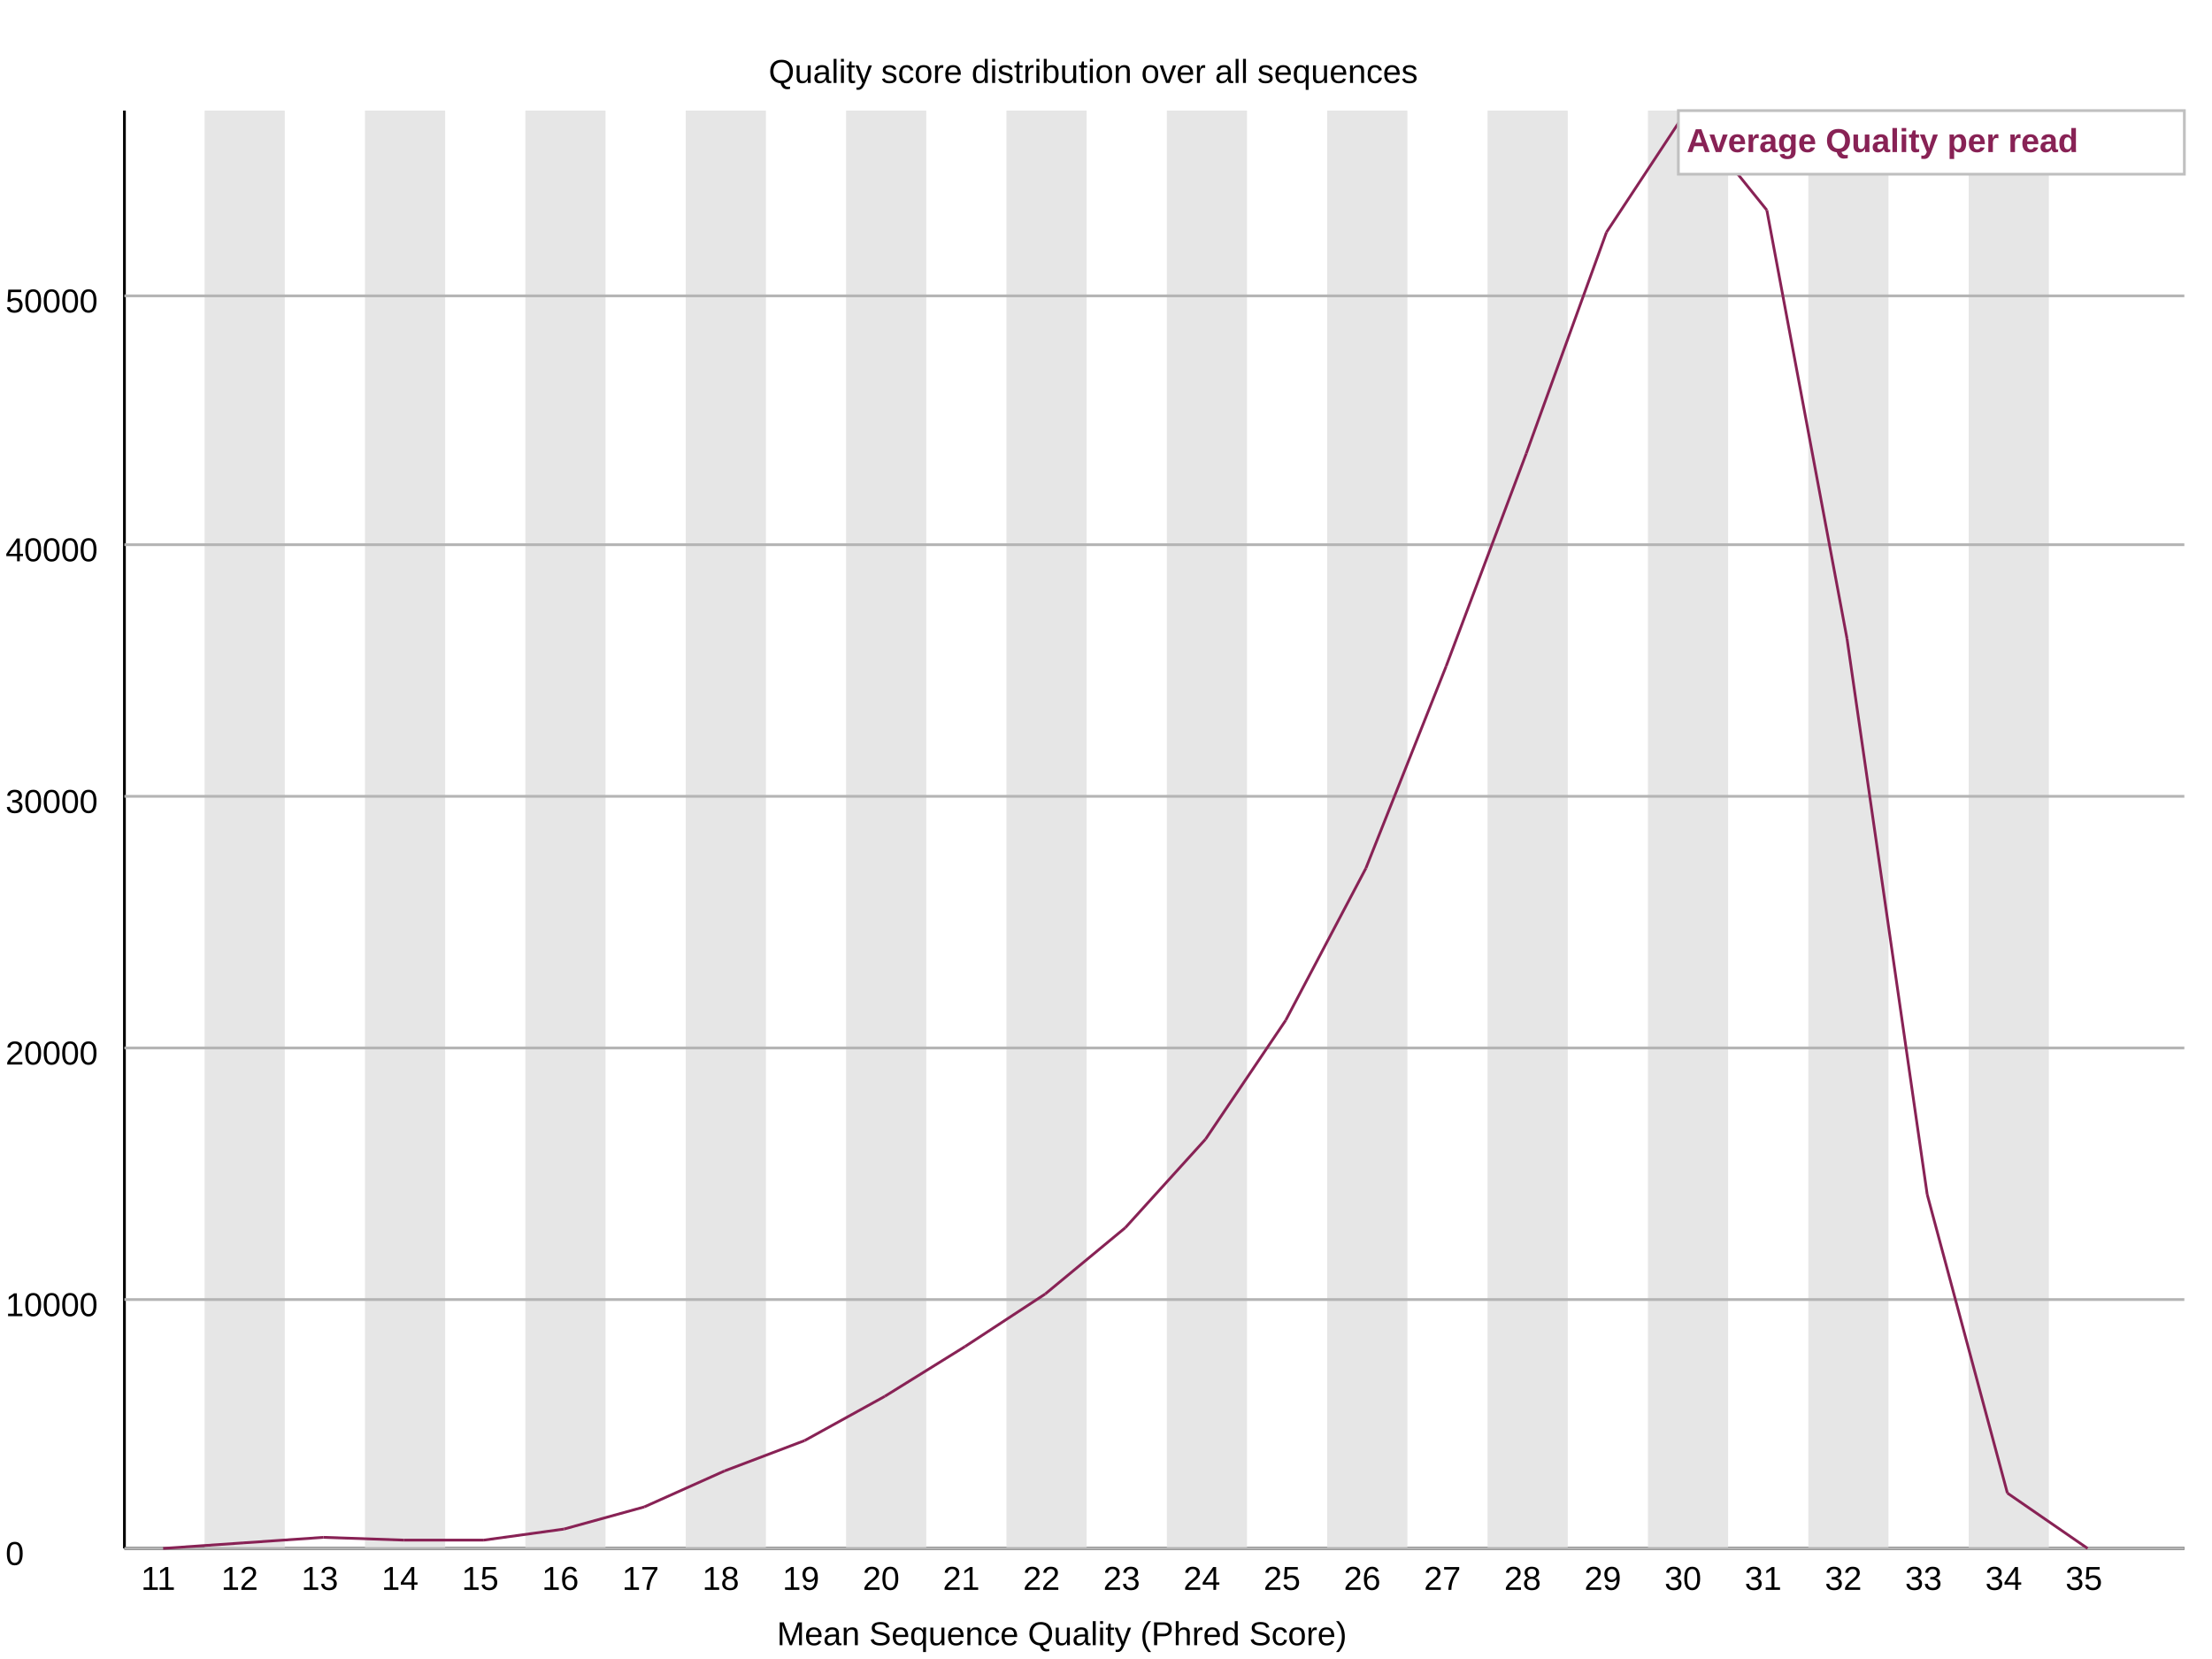
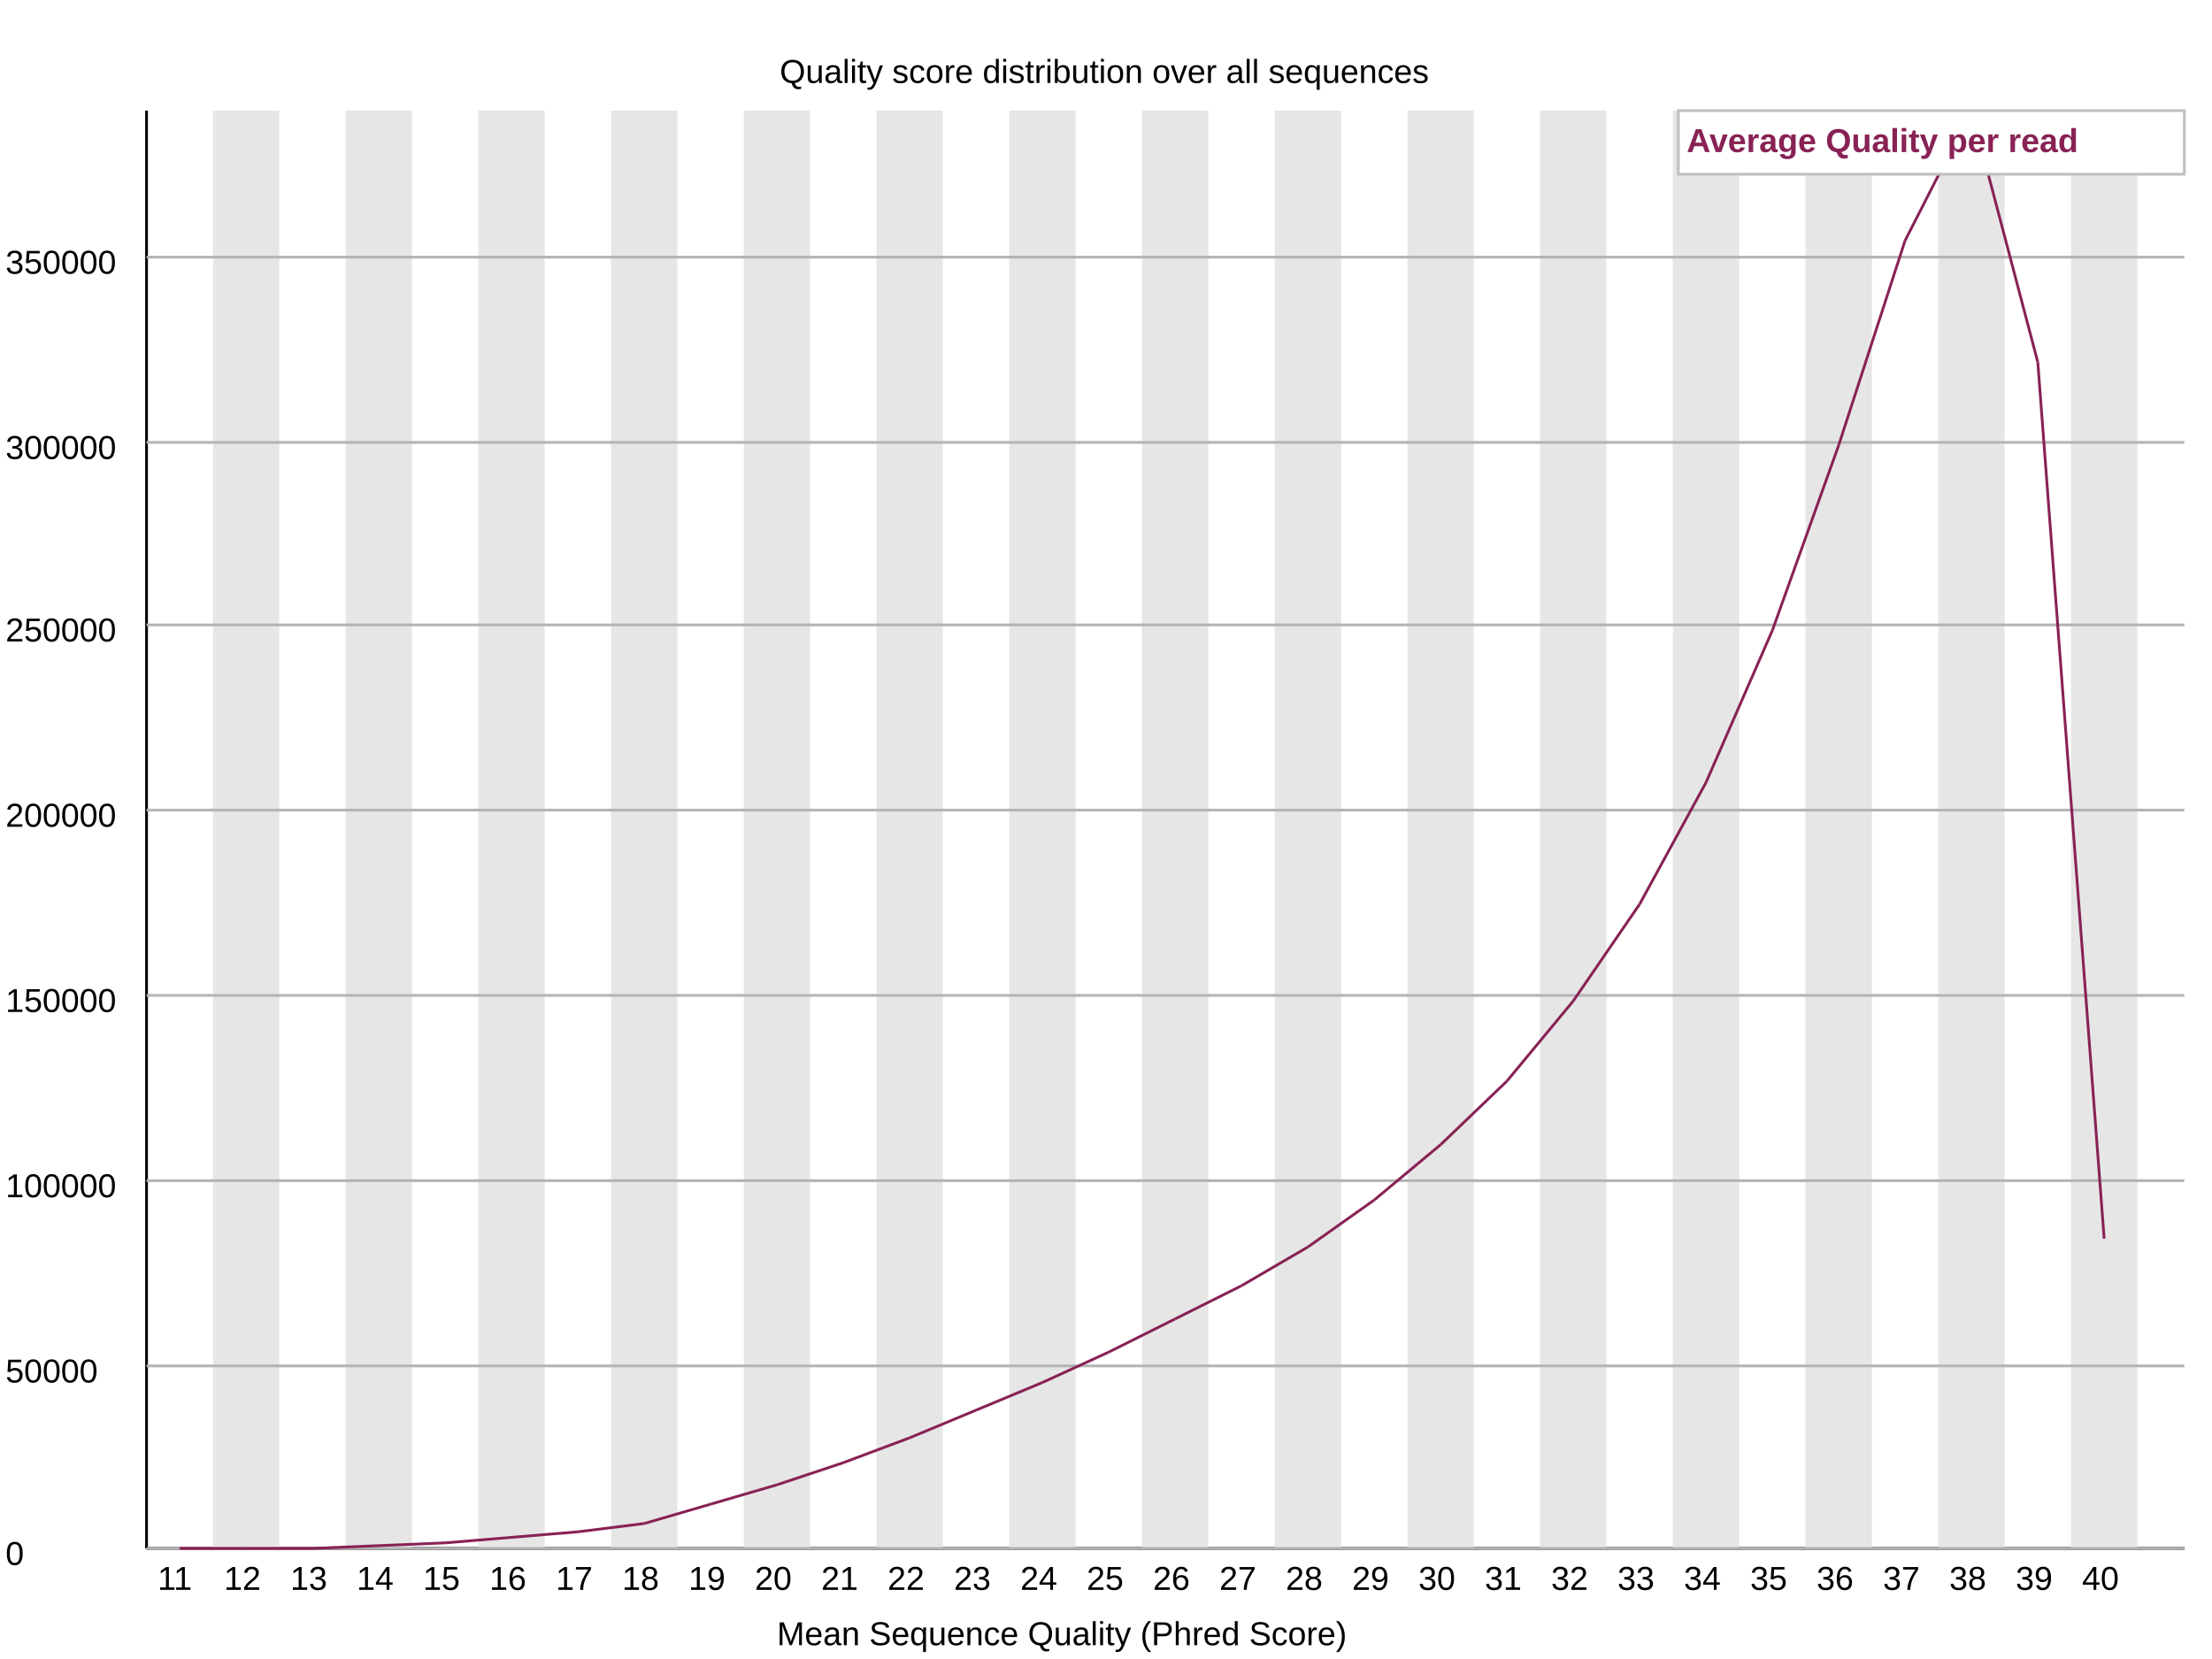
<svg xmlns="http://www.w3.org/2000/svg" width="800" height="600" version="1.1">
  <rect width="800" height="600" x="0" y="0" style="fill:rgb(238,238,238);stroke:none" />
  <rect width="800" height="600" x="0" y="0" style="fill:rgb(255,255,255);stroke:none" />
  <text x="2" y="566" fill="rgb(0,0,0)" font-family="Arial" font-size="12">0</text>
-   <text x="2" y="476" fill="rgb(0,0,0)" font-family="Arial" font-size="12">10000</text>
-   <text x="2" y="385" fill="rgb(0,0,0)" font-family="Arial" font-size="12">20000</text>
-   <text x="2" y="294" fill="rgb(0,0,0)" font-family="Arial" font-size="12">30000</text>
-   <text x="2" y="203" fill="rgb(0,0,0)" font-family="Arial" font-size="12">40000</text>
-   <text x="2" y="113" fill="rgb(0,0,0)" font-family="Arial" font-size="12">50000</text>
-   <text x="278" y="30" fill="rgb(0,0,0)" font-family="Arial" font-size="12">Quality score distribution over all sequences</text>
-   <line x1="45" y1="560" x2="790" y2="560" stroke="rgb(0,0,0)" stroke-width="1" />
-   <line x1="45" y1="560" x2="45" y2="40" stroke="rgb(0,0,0)" stroke-width="1" />
+   <text x="2" y="500" fill="rgb(0,0,0)" font-family="Arial" font-size="12">50000</text>
+   <text x="2" y="433" fill="rgb(0,0,0)" font-family="Arial" font-size="12">100000</text>
+   <text x="2" y="366" fill="rgb(0,0,0)" font-family="Arial" font-size="12">150000</text>
+   <text x="2" y="299" fill="rgb(0,0,0)" font-family="Arial" font-size="12">200000</text>
+   <text x="2" y="232" fill="rgb(0,0,0)" font-family="Arial" font-size="12">250000</text>
+   <text x="2" y="166" fill="rgb(0,0,0)" font-family="Arial" font-size="12">300000</text>
+   <text x="2" y="99" fill="rgb(0,0,0)" font-family="Arial" font-size="12">350000</text>
+   <text x="282" y="30" fill="rgb(0,0,0)" font-family="Arial" font-size="12">Quality score distribution over all sequences</text>
+   <line x1="53" y1="560" x2="790" y2="560" stroke="rgb(0,0,0)" stroke-width="1" />
+   <line x1="53" y1="560" x2="53" y2="40" stroke="rgb(0,0,0)" stroke-width="1" />
  <text x="281" y="595" fill="rgb(0,0,0)" font-family="Arial" font-size="12">Mean Sequence Quality (Phred Score)</text>
-   <text x="51" y="575" fill="rgb(0,0,0)" font-family="Arial" font-size="12">11</text>
-   <rect width="29" height="520" x="74" y="40" style="fill:rgb(230,230,230);stroke:none" />
-   <text x="80" y="575" fill="rgb(0,0,0)" font-family="Arial" font-size="12">12</text>
-   <text x="109" y="575" fill="rgb(0,0,0)" font-family="Arial" font-size="12">13</text>
-   <rect width="29" height="520" x="132" y="40" style="fill:rgb(230,230,230);stroke:none" />
-   <text x="138" y="575" fill="rgb(0,0,0)" font-family="Arial" font-size="12">14</text>
-   <text x="167" y="575" fill="rgb(0,0,0)" font-family="Arial" font-size="12">15</text>
-   <rect width="29" height="520" x="190" y="40" style="fill:rgb(230,230,230);stroke:none" />
-   <text x="196" y="575" fill="rgb(0,0,0)" font-family="Arial" font-size="12">16</text>
-   <text x="225" y="575" fill="rgb(0,0,0)" font-family="Arial" font-size="12">17</text>
-   <rect width="29" height="520" x="248" y="40" style="fill:rgb(230,230,230);stroke:none" />
-   <text x="254" y="575" fill="rgb(0,0,0)" font-family="Arial" font-size="12">18</text>
-   <text x="283" y="575" fill="rgb(0,0,0)" font-family="Arial" font-size="12">19</text>
-   <rect width="29" height="520" x="306" y="40" style="fill:rgb(230,230,230);stroke:none" />
-   <text x="312" y="575" fill="rgb(0,0,0)" font-family="Arial" font-size="12">20</text>
-   <text x="341" y="575" fill="rgb(0,0,0)" font-family="Arial" font-size="12">21</text>
-   <rect width="29" height="520" x="364" y="40" style="fill:rgb(230,230,230);stroke:none" />
-   <text x="370" y="575" fill="rgb(0,0,0)" font-family="Arial" font-size="12">22</text>
-   <text x="399" y="575" fill="rgb(0,0,0)" font-family="Arial" font-size="12">23</text>
-   <rect width="29" height="520" x="422" y="40" style="fill:rgb(230,230,230);stroke:none" />
-   <text x="428" y="575" fill="rgb(0,0,0)" font-family="Arial" font-size="12">24</text>
-   <text x="457" y="575" fill="rgb(0,0,0)" font-family="Arial" font-size="12">25</text>
-   <rect width="29" height="520" x="480" y="40" style="fill:rgb(230,230,230);stroke:none" />
-   <text x="486" y="575" fill="rgb(0,0,0)" font-family="Arial" font-size="12">26</text>
-   <text x="515" y="575" fill="rgb(0,0,0)" font-family="Arial" font-size="12">27</text>
-   <rect width="29" height="520" x="538" y="40" style="fill:rgb(230,230,230);stroke:none" />
-   <text x="544" y="575" fill="rgb(0,0,0)" font-family="Arial" font-size="12">28</text>
-   <text x="573" y="575" fill="rgb(0,0,0)" font-family="Arial" font-size="12">29</text>
-   <rect width="29" height="520" x="596" y="40" style="fill:rgb(230,230,230);stroke:none" />
-   <text x="602" y="575" fill="rgb(0,0,0)" font-family="Arial" font-size="12">30</text>
-   <text x="631" y="575" fill="rgb(0,0,0)" font-family="Arial" font-size="12">31</text>
-   <rect width="29" height="520" x="654" y="40" style="fill:rgb(230,230,230);stroke:none" />
-   <text x="660" y="575" fill="rgb(0,0,0)" font-family="Arial" font-size="12">32</text>
-   <text x="689" y="575" fill="rgb(0,0,0)" font-family="Arial" font-size="12">33</text>
-   <rect width="29" height="520" x="712" y="40" style="fill:rgb(230,230,230);stroke:none" />
-   <text x="718" y="575" fill="rgb(0,0,0)" font-family="Arial" font-size="12">34</text>
-   <text x="747" y="575" fill="rgb(0,0,0)" font-family="Arial" font-size="12">35</text>
-   <line x1="45" y1="560" x2="790" y2="560" stroke="rgb(180,180,180)" stroke-width="1" />
-   <line x1="45" y1="470" x2="790" y2="470" stroke="rgb(180,180,180)" stroke-width="1" />
-   <line x1="45" y1="379" x2="790" y2="379" stroke="rgb(180,180,180)" stroke-width="1" />
-   <line x1="45" y1="288" x2="790" y2="288" stroke="rgb(180,180,180)" stroke-width="1" />
-   <line x1="45" y1="197" x2="790" y2="197" stroke="rgb(180,180,180)" stroke-width="1" />
-   <line x1="45" y1="107" x2="790" y2="107" stroke="rgb(180,180,180)" stroke-width="1" />
-   <line x1="59" y1="560" x2="88" y2="558" stroke="rgb(136,34,85)" stroke-width="1" />
-   <line x1="88" y1="558" x2="117" y2="556" stroke="rgb(136,34,85)" stroke-width="1" />
-   <line x1="117" y1="556" x2="146" y2="557" stroke="rgb(136,34,85)" stroke-width="1" />
-   <line x1="146" y1="557" x2="175" y2="557" stroke="rgb(136,34,85)" stroke-width="1" />
-   <line x1="175" y1="557" x2="204" y2="553" stroke="rgb(136,34,85)" stroke-width="1" />
-   <line x1="204" y1="553" x2="233" y2="545" stroke="rgb(136,34,85)" stroke-width="1" />
-   <line x1="233" y1="545" x2="262" y2="532" stroke="rgb(136,34,85)" stroke-width="1" />
-   <line x1="262" y1="532" x2="291" y2="521" stroke="rgb(136,34,85)" stroke-width="1" />
-   <line x1="291" y1="521" x2="320" y2="505" stroke="rgb(136,34,85)" stroke-width="1" />
-   <line x1="320" y1="505" x2="349" y2="487" stroke="rgb(136,34,85)" stroke-width="1" />
-   <line x1="349" y1="487" x2="378" y2="468" stroke="rgb(136,34,85)" stroke-width="1" />
-   <line x1="378" y1="468" x2="407" y2="444" stroke="rgb(136,34,85)" stroke-width="1" />
-   <line x1="407" y1="444" x2="436" y2="412" stroke="rgb(136,34,85)" stroke-width="1" />
-   <line x1="436" y1="412" x2="465" y2="369" stroke="rgb(136,34,85)" stroke-width="1" />
-   <line x1="465" y1="369" x2="494" y2="314" stroke="rgb(136,34,85)" stroke-width="1" />
-   <line x1="494" y1="314" x2="523" y2="241" stroke="rgb(136,34,85)" stroke-width="1" />
-   <line x1="523" y1="241" x2="552" y2="164" stroke="rgb(136,34,85)" stroke-width="1" />
-   <line x1="552" y1="164" x2="581" y2="84" stroke="rgb(136,34,85)" stroke-width="1" />
-   <line x1="581" y1="84" x2="610" y2="40" stroke="rgb(136,34,85)" stroke-width="1" />
-   <line x1="610" y1="40" x2="639" y2="76" stroke="rgb(136,34,85)" stroke-width="1" />
-   <line x1="639" y1="76" x2="668" y2="231" stroke="rgb(136,34,85)" stroke-width="1" />
-   <line x1="668" y1="231" x2="697" y2="432" stroke="rgb(136,34,85)" stroke-width="1" />
-   <line x1="697" y1="432" x2="726" y2="540" stroke="rgb(136,34,85)" stroke-width="1" />
-   <line x1="726" y1="540" x2="755" y2="560" stroke="rgb(136,34,85)" stroke-width="1" />
+   <text x="57" y="575" fill="rgb(0,0,0)" font-family="Arial" font-size="12">11</text>
+   <rect width="24" height="520" x="77" y="40" style="fill:rgb(230,230,230);stroke:none" />
+   <text x="81" y="575" fill="rgb(0,0,0)" font-family="Arial" font-size="12">12</text>
+   <text x="105" y="575" fill="rgb(0,0,0)" font-family="Arial" font-size="12">13</text>
+   <rect width="24" height="520" x="125" y="40" style="fill:rgb(230,230,230);stroke:none" />
+   <text x="129" y="575" fill="rgb(0,0,0)" font-family="Arial" font-size="12">14</text>
+   <text x="153" y="575" fill="rgb(0,0,0)" font-family="Arial" font-size="12">15</text>
+   <rect width="24" height="520" x="173" y="40" style="fill:rgb(230,230,230);stroke:none" />
+   <text x="177" y="575" fill="rgb(0,0,0)" font-family="Arial" font-size="12">16</text>
+   <text x="201" y="575" fill="rgb(0,0,0)" font-family="Arial" font-size="12">17</text>
+   <rect width="24" height="520" x="221" y="40" style="fill:rgb(230,230,230);stroke:none" />
+   <text x="225" y="575" fill="rgb(0,0,0)" font-family="Arial" font-size="12">18</text>
+   <text x="249" y="575" fill="rgb(0,0,0)" font-family="Arial" font-size="12">19</text>
+   <rect width="24" height="520" x="269" y="40" style="fill:rgb(230,230,230);stroke:none" />
+   <text x="273" y="575" fill="rgb(0,0,0)" font-family="Arial" font-size="12">20</text>
+   <text x="297" y="575" fill="rgb(0,0,0)" font-family="Arial" font-size="12">21</text>
+   <rect width="24" height="520" x="317" y="40" style="fill:rgb(230,230,230);stroke:none" />
+   <text x="321" y="575" fill="rgb(0,0,0)" font-family="Arial" font-size="12">22</text>
+   <text x="345" y="575" fill="rgb(0,0,0)" font-family="Arial" font-size="12">23</text>
+   <rect width="24" height="520" x="365" y="40" style="fill:rgb(230,230,230);stroke:none" />
+   <text x="369" y="575" fill="rgb(0,0,0)" font-family="Arial" font-size="12">24</text>
+   <text x="393" y="575" fill="rgb(0,0,0)" font-family="Arial" font-size="12">25</text>
+   <rect width="24" height="520" x="413" y="40" style="fill:rgb(230,230,230);stroke:none" />
+   <text x="417" y="575" fill="rgb(0,0,0)" font-family="Arial" font-size="12">26</text>
+   <text x="441" y="575" fill="rgb(0,0,0)" font-family="Arial" font-size="12">27</text>
+   <rect width="24" height="520" x="461" y="40" style="fill:rgb(230,230,230);stroke:none" />
+   <text x="465" y="575" fill="rgb(0,0,0)" font-family="Arial" font-size="12">28</text>
+   <text x="489" y="575" fill="rgb(0,0,0)" font-family="Arial" font-size="12">29</text>
+   <rect width="24" height="520" x="509" y="40" style="fill:rgb(230,230,230);stroke:none" />
+   <text x="513" y="575" fill="rgb(0,0,0)" font-family="Arial" font-size="12">30</text>
+   <text x="537" y="575" fill="rgb(0,0,0)" font-family="Arial" font-size="12">31</text>
+   <rect width="24" height="520" x="557" y="40" style="fill:rgb(230,230,230);stroke:none" />
+   <text x="561" y="575" fill="rgb(0,0,0)" font-family="Arial" font-size="12">32</text>
+   <text x="585" y="575" fill="rgb(0,0,0)" font-family="Arial" font-size="12">33</text>
+   <rect width="24" height="520" x="605" y="40" style="fill:rgb(230,230,230);stroke:none" />
+   <text x="609" y="575" fill="rgb(0,0,0)" font-family="Arial" font-size="12">34</text>
+   <text x="633" y="575" fill="rgb(0,0,0)" font-family="Arial" font-size="12">35</text>
+   <rect width="24" height="520" x="653" y="40" style="fill:rgb(230,230,230);stroke:none" />
+   <text x="657" y="575" fill="rgb(0,0,0)" font-family="Arial" font-size="12">36</text>
+   <text x="681" y="575" fill="rgb(0,0,0)" font-family="Arial" font-size="12">37</text>
+   <rect width="24" height="520" x="701" y="40" style="fill:rgb(230,230,230);stroke:none" />
+   <text x="705" y="575" fill="rgb(0,0,0)" font-family="Arial" font-size="12">38</text>
+   <text x="729" y="575" fill="rgb(0,0,0)" font-family="Arial" font-size="12">39</text>
+   <rect width="24" height="520" x="749" y="40" style="fill:rgb(230,230,230);stroke:none" />
+   <text x="753" y="575" fill="rgb(0,0,0)" font-family="Arial" font-size="12">40</text>
+   <line x1="53" y1="560" x2="790" y2="560" stroke="rgb(180,180,180)" stroke-width="1" />
+   <line x1="53" y1="494" x2="790" y2="494" stroke="rgb(180,180,180)" stroke-width="1" />
+   <line x1="53" y1="427" x2="790" y2="427" stroke="rgb(180,180,180)" stroke-width="1" />
+   <line x1="53" y1="360" x2="790" y2="360" stroke="rgb(180,180,180)" stroke-width="1" />
+   <line x1="53" y1="293" x2="790" y2="293" stroke="rgb(180,180,180)" stroke-width="1" />
+   <line x1="53" y1="226" x2="790" y2="226" stroke="rgb(180,180,180)" stroke-width="1" />
+   <line x1="53" y1="160" x2="790" y2="160" stroke="rgb(180,180,180)" stroke-width="1" />
+   <line x1="53" y1="93" x2="790" y2="93" stroke="rgb(180,180,180)" stroke-width="1" />
+   <line x1="65" y1="560" x2="89" y2="560" stroke="rgb(136,34,85)" stroke-width="1" />
+   <line x1="89" y1="560" x2="113" y2="560" stroke="rgb(136,34,85)" stroke-width="1" />
+   <line x1="113" y1="560" x2="137" y2="559" stroke="rgb(136,34,85)" stroke-width="1" />
+   <line x1="137" y1="559" x2="161" y2="558" stroke="rgb(136,34,85)" stroke-width="1" />
+   <line x1="161" y1="558" x2="185" y2="556" stroke="rgb(136,34,85)" stroke-width="1" />
+   <line x1="185" y1="556" x2="209" y2="554" stroke="rgb(136,34,85)" stroke-width="1" />
+   <line x1="209" y1="554" x2="233" y2="551" stroke="rgb(136,34,85)" stroke-width="1" />
+   <line x1="233" y1="551" x2="257" y2="544" stroke="rgb(136,34,85)" stroke-width="1" />
+   <line x1="257" y1="544" x2="281" y2="537" stroke="rgb(136,34,85)" stroke-width="1" />
+   <line x1="281" y1="537" x2="305" y2="529" stroke="rgb(136,34,85)" stroke-width="1" />
+   <line x1="305" y1="529" x2="329" y2="520" stroke="rgb(136,34,85)" stroke-width="1" />
+   <line x1="329" y1="520" x2="353" y2="510" stroke="rgb(136,34,85)" stroke-width="1" />
+   <line x1="353" y1="510" x2="377" y2="500" stroke="rgb(136,34,85)" stroke-width="1" />
+   <line x1="377" y1="500" x2="401" y2="489" stroke="rgb(136,34,85)" stroke-width="1" />
+   <line x1="401" y1="489" x2="425" y2="477" stroke="rgb(136,34,85)" stroke-width="1" />
+   <line x1="425" y1="477" x2="449" y2="465" stroke="rgb(136,34,85)" stroke-width="1" />
+   <line x1="449" y1="465" x2="473" y2="451" stroke="rgb(136,34,85)" stroke-width="1" />
+   <line x1="473" y1="451" x2="497" y2="434" stroke="rgb(136,34,85)" stroke-width="1" />
+   <line x1="497" y1="434" x2="521" y2="414" stroke="rgb(136,34,85)" stroke-width="1" />
+   <line x1="521" y1="414" x2="545" y2="391" stroke="rgb(136,34,85)" stroke-width="1" />
+   <line x1="545" y1="391" x2="569" y2="362" stroke="rgb(136,34,85)" stroke-width="1" />
+   <line x1="569" y1="362" x2="593" y2="327" stroke="rgb(136,34,85)" stroke-width="1" />
+   <line x1="593" y1="327" x2="617" y2="283" stroke="rgb(136,34,85)" stroke-width="1" />
+   <line x1="617" y1="283" x2="641" y2="228" stroke="rgb(136,34,85)" stroke-width="1" />
+   <line x1="641" y1="228" x2="665" y2="161" stroke="rgb(136,34,85)" stroke-width="1" />
+   <line x1="665" y1="161" x2="689" y2="87" stroke="rgb(136,34,85)" stroke-width="1" />
+   <line x1="689" y1="87" x2="713" y2="40" stroke="rgb(136,34,85)" stroke-width="1" />
+   <line x1="713" y1="40" x2="737" y2="131" stroke="rgb(136,34,85)" stroke-width="1" />
+   <line x1="737" y1="131" x2="761" y2="448" stroke="rgb(136,34,85)" stroke-width="1" />
  <rect width="183" height="23" x="607" y="40" style="fill:rgb(255,255,255);stroke:none" />
  <rect width="183" height="23" x="607" y="40" rx="0" ry="0" style="fill:none;stroke-width:1;stroke:rgb(192,192,192)" />
  <text x="610" y="55" fill="rgb(136,34,85)" font-family="Arial" font-size="12" font-weight="bold">Average Quality per read</text>
</svg>
